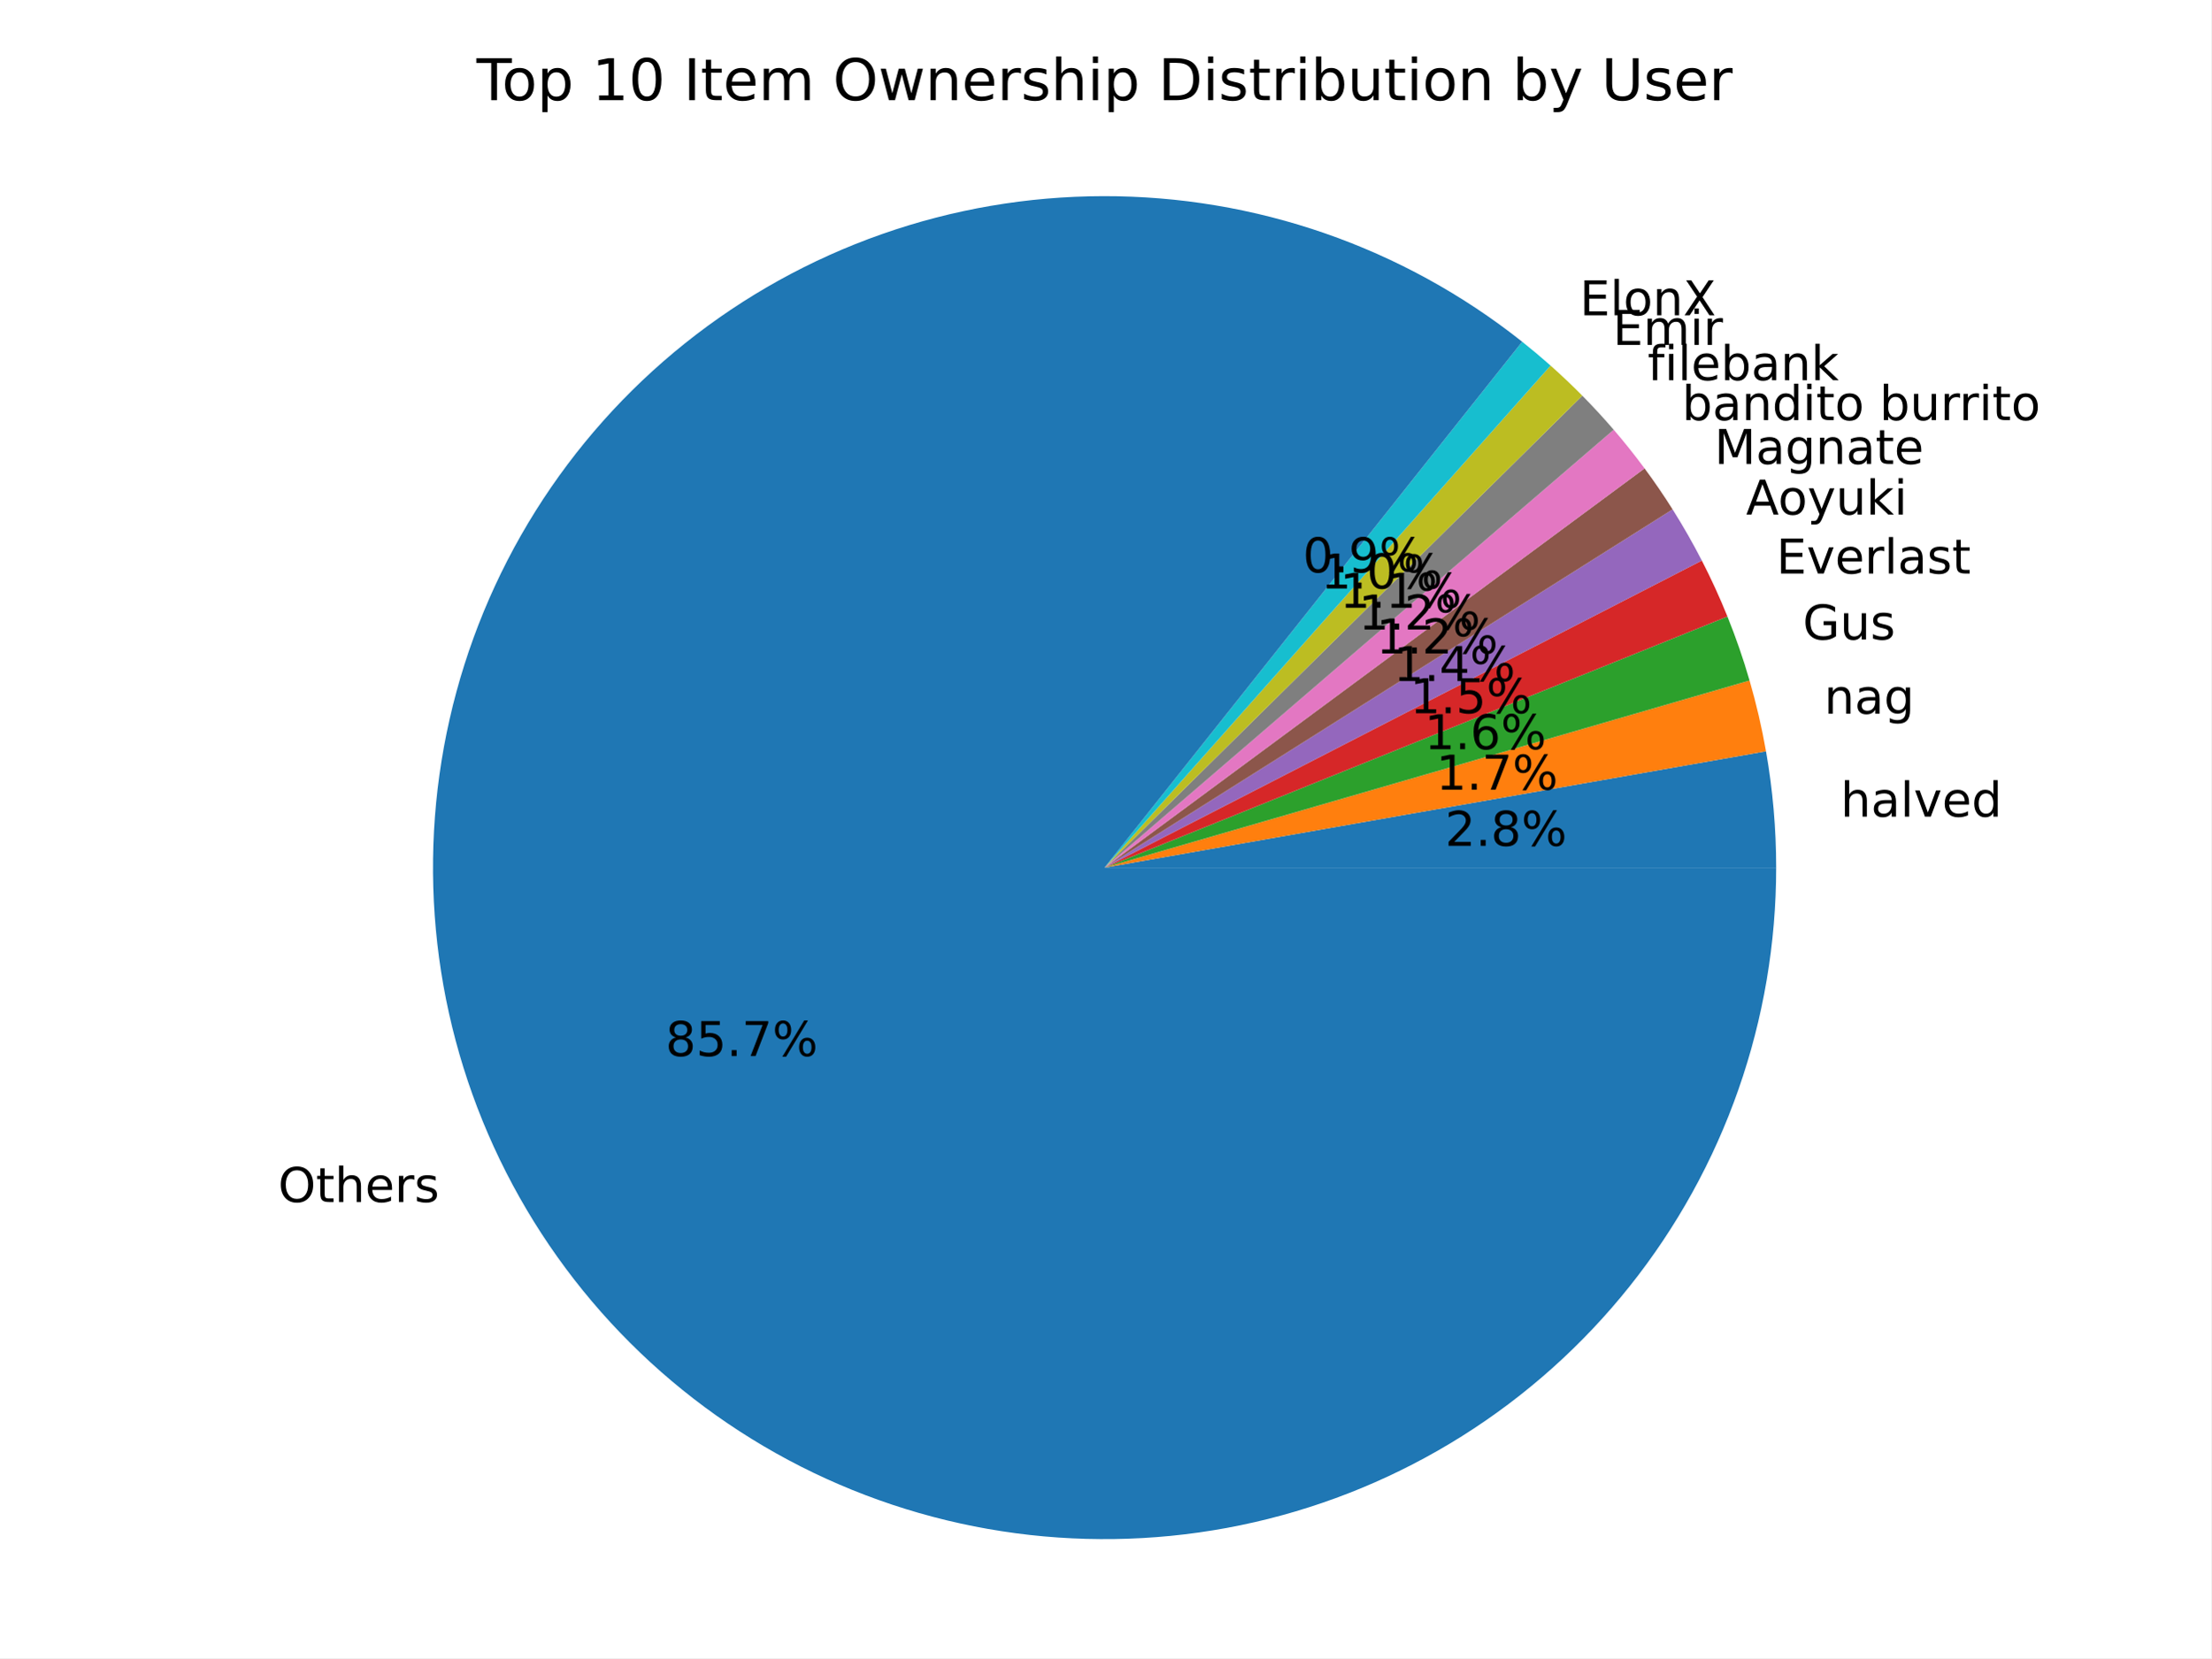
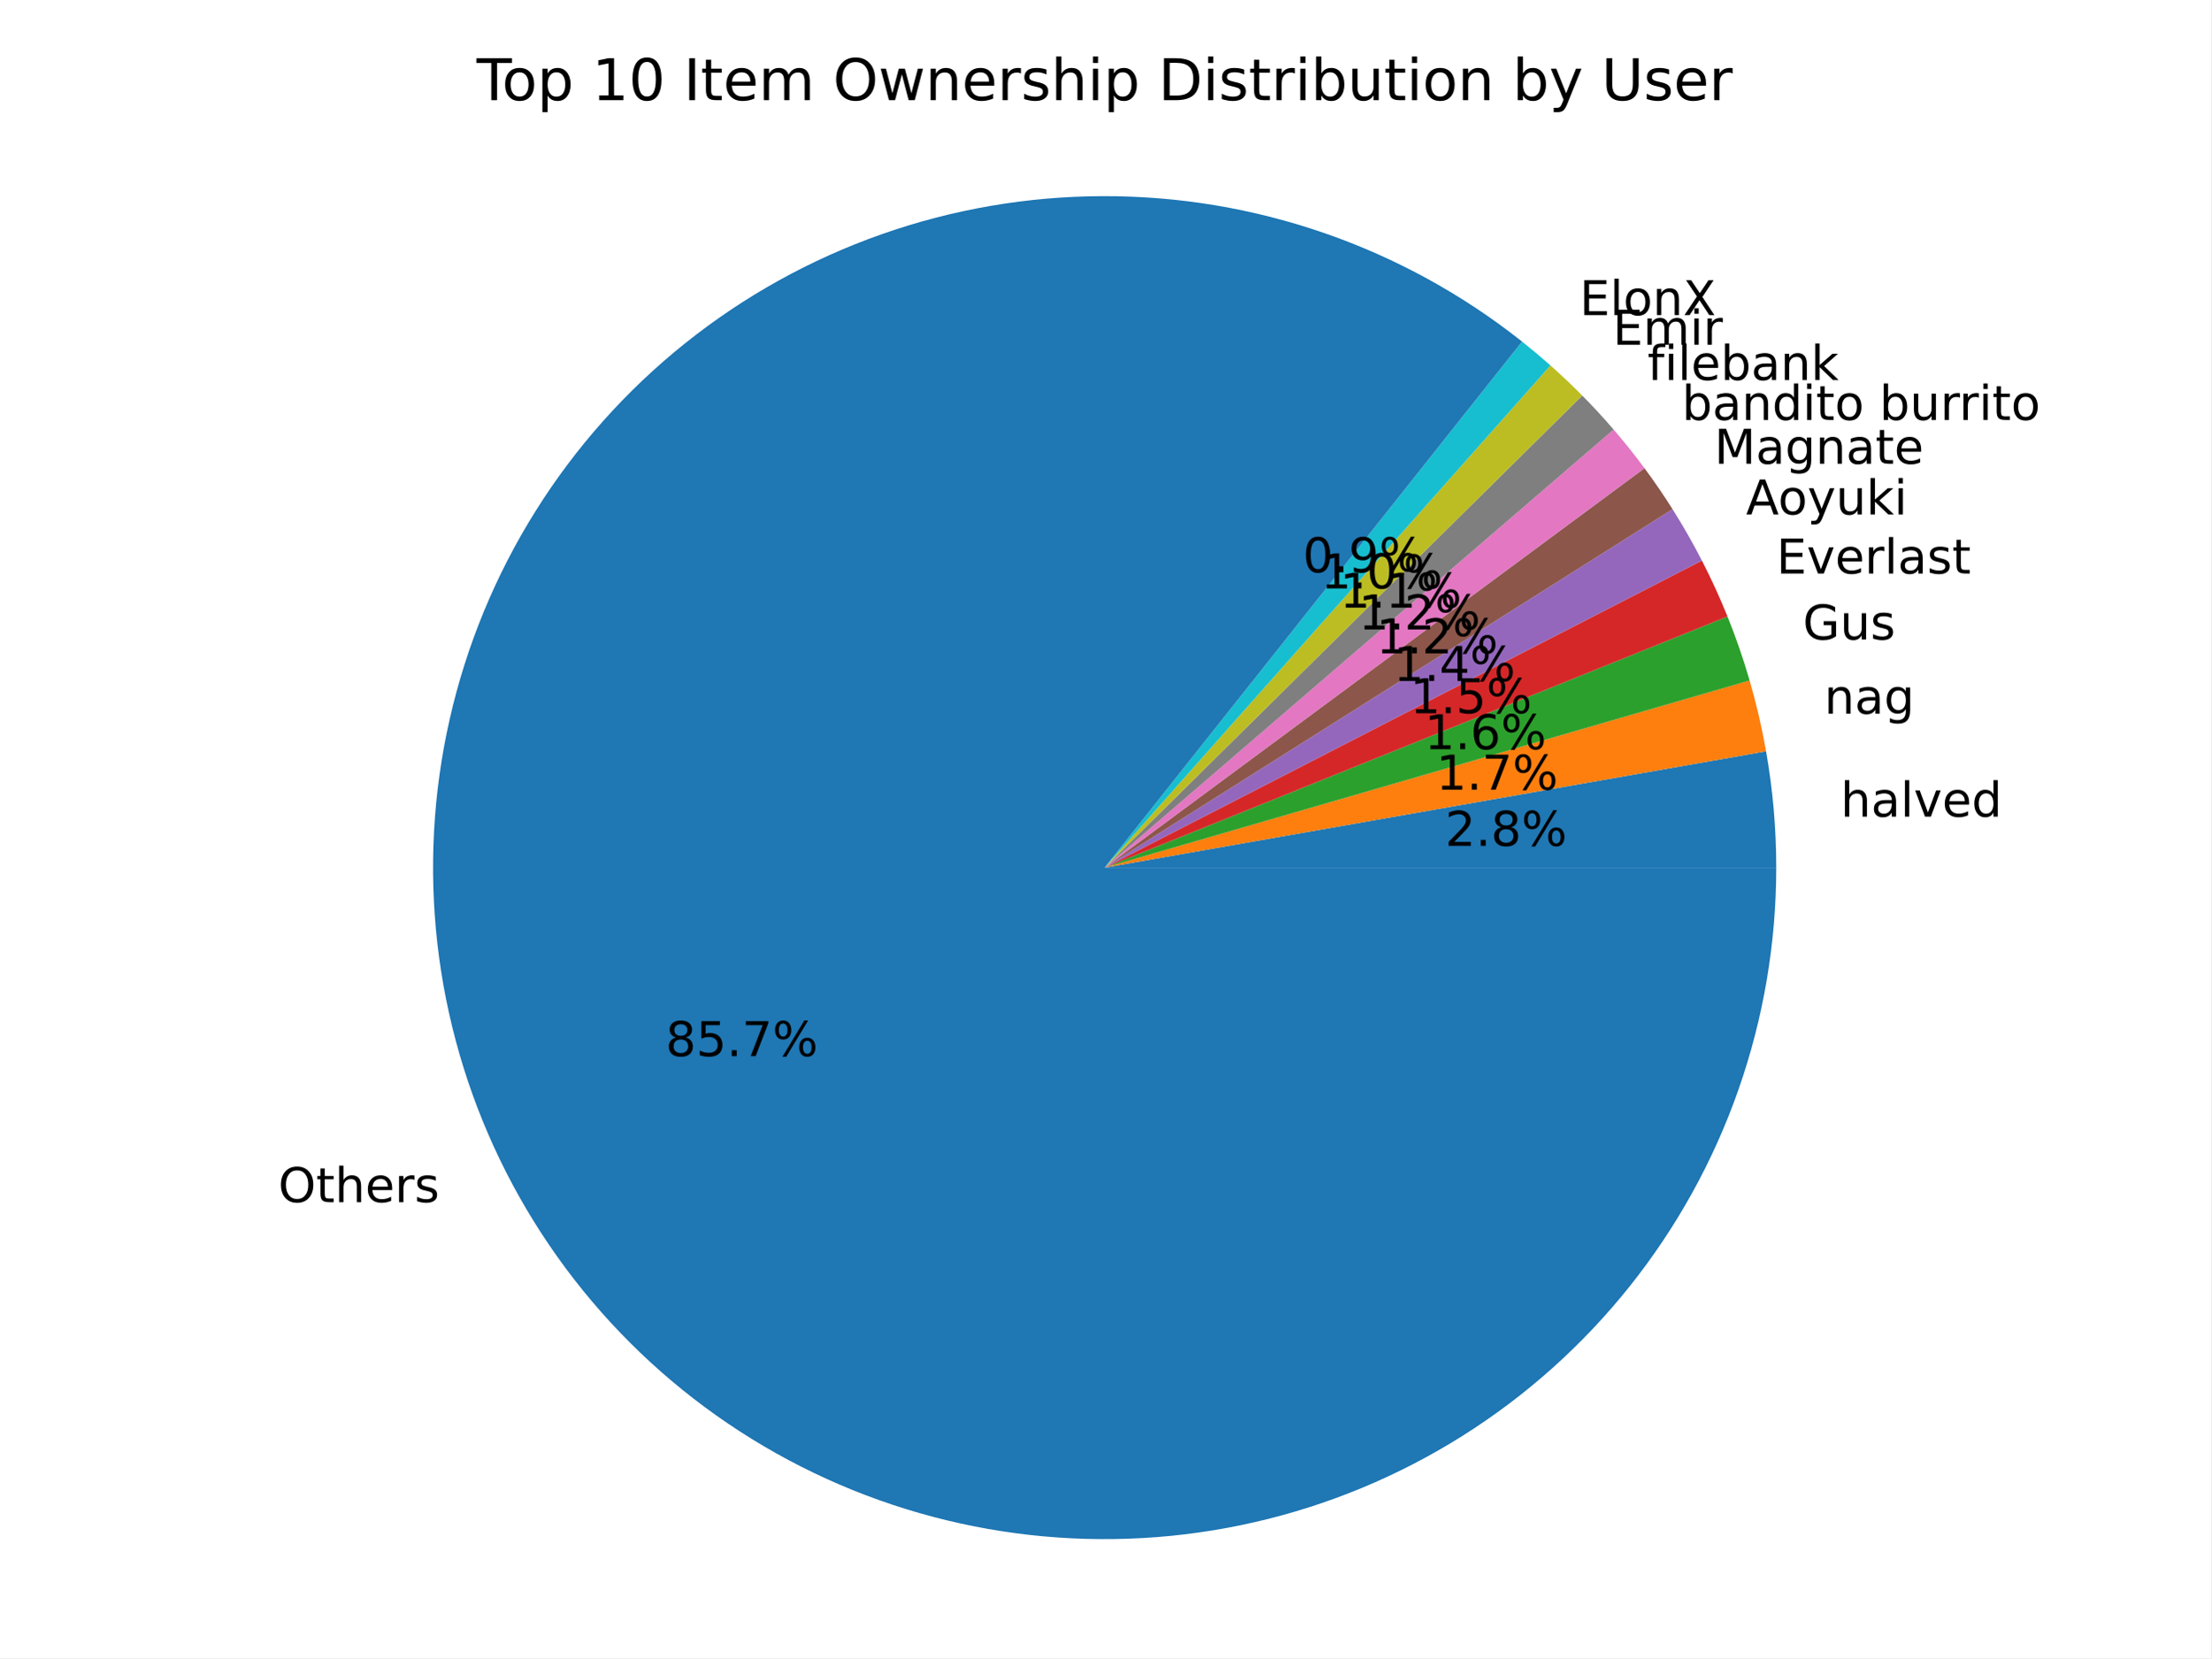
<svg xmlns="http://www.w3.org/2000/svg" xmlns:xlink="http://www.w3.org/1999/xlink" width="460.8pt" height="345.6pt" viewBox="0 0 460.8 345.6" version="1.1">
  <defs>
    <style type="text/css">*{stroke-linejoin: round; stroke-linecap: butt}</style>
  </defs>
  <g id="figure_1">
    <g id="patch_1">
      <path d="M 0 345.6  L 460.8 345.6  L 460.8 0  L 0 0  z " style="fill: #ffffff" />
    </g>
    <g id="axes_1">
      <g id="patch_2">
-         <path d="M 370.16 180.84  C 370.16 176.777 369.983 172.716 369.629 168.669  C 369.276 164.621 368.747 160.591 368.043 156.59  L 230.196 180.84  z " style="fill: #1f77b4" />
+         <path d="M 370.174 180.84  C 370.174 176.777 369.997 172.716 369.644 168.669  C 369.291 164.621 368.761 160.591 368.058 156.59  L 230.211 180.84  z " style="fill: #1f77b4" />
      </g>
      <g id="patch_3">
-         <path d="M 368.043 156.59  C 367.605 154.101 367.1 151.625 366.528 149.164  C 365.956 146.703 365.318 144.258 364.614 141.831  L 230.196 180.84  z " style="fill: #ff7f0e" />
+         <path d="M 368.058 156.59  C 367.62 154.101 367.115 151.625 366.543 149.164  C 365.971 146.703 365.333 144.258 364.628 141.831  L 230.211 180.84  z " style="fill: #ff7f0e" />
      </g>
      <g id="patch_4">
-         <path d="M 364.614 141.831  C 363.958 139.571 363.245 137.328 362.476 135.104  C 361.707 132.88 360.882 130.676 360.002 128.493  L 230.196 180.84  z " style="fill: #2ca02c" />
+         <path d="M 364.628 141.831  C 363.973 139.571 363.26 137.328 362.491 135.104  C 361.722 132.88 360.897 130.676 360.017 128.493  L 230.211 180.84  z " style="fill: #2ca02c" />
      </g>
      <g id="patch_5">
-         <path d="M 360.002 128.493  C 359.202 126.51 358.357 124.545 357.467 122.601  C 356.578 120.656 355.643 118.732 354.665 116.83  L 230.196 180.84  z " style="fill: #d62728" />
+         <path d="M 360.017 128.493  C 359.217 126.51 358.372 124.545 357.482 122.601  C 356.592 120.656 355.658 118.732 354.68 116.83  L 230.211 180.84  z " style="fill: #d62728" />
      </g>
      <g id="patch_6">
-         <path d="M 354.665 116.83  C 353.729 115.009 352.752 113.209 351.737 111.431  C 350.722 109.653 349.667 107.897 348.575 106.165  L 230.196 180.84  z " style="fill: #9467bd" />
+         <path d="M 354.68 116.83  C 353.74 115.002 352.759 113.195 351.739 111.409  C 350.719 109.624 349.66 107.862 348.563 106.123  L 230.211 180.84  z " style="fill: #9467bd" />
      </g>
      <g id="patch_7">
-         <path d="M 348.575 106.165  C 347.654 104.706 346.706 103.263 345.732 101.839  C 344.758 100.414 343.758 99.008 342.732 97.621  L 230.196 180.84  z " style="fill: #8c564b" />
+         <path d="M 348.563 106.123  C 347.642 104.664 346.694 103.222 345.719 101.798  C 344.744 100.374 343.744 98.968 342.717 97.581  L 230.211 180.84  z " style="fill: #8c564b" />
      </g>
      <g id="patch_8">
-         <path d="M 342.732 97.621  C 341.711 96.24 340.664 94.878 339.593 93.535  C 338.522 92.193 337.426 90.871 336.306 89.569  L 230.196 180.84  z " style="fill: #e377c2" />
+         <path d="M 342.717 97.581  C 341.696 96.2 340.649 94.839 339.577 93.497  C 338.505 92.155 337.409 90.833 336.288 89.531  L 230.211 180.84  z " style="fill: #e377c2" />
      </g>
      <g id="patch_9">
-         <path d="M 336.306 89.569  C 335.256 88.348 334.185 87.145 333.094 85.962  C 332.002 84.778 330.891 83.613 329.759 82.468  L 230.196 180.84  z " style="fill: #7f7f7f" />
+         <path d="M 336.288 89.531  C 335.238 88.311 334.167 87.109 333.075 85.925  C 331.983 84.742 330.871 83.578 329.739 82.433  L 230.211 180.84  z " style="fill: #7f7f7f" />
      </g>
      <g id="patch_10">
-         <path d="M 329.759 82.468  C 328.691 81.387 327.606 80.324 326.503 79.279  C 325.401 78.233 324.282 77.206 323.146 76.197  L 230.196 180.84  z " style="fill: #bcbd22" />
+         <path d="M 329.739 82.433  C 328.671 81.352 327.585 80.29 326.482 79.245  C 325.379 78.2 324.26 77.173 323.124 76.164  L 230.211 180.84  z " style="fill: #bcbd22" />
      </g>
      <g id="patch_11">
-         <path d="M 323.146 76.197  C 322.183 75.342 321.208 74.5 320.222 73.671  C 319.236 72.843 318.238 72.028 317.229 71.227  L 230.196 180.84  z " style="fill: #17becf" />
+         <path d="M 323.124 76.164  C 322.16 75.309 321.185 74.467 320.199 73.639  C 319.212 72.811 318.214 71.997 317.205 71.196  L 230.211 180.84  z " style="fill: #17becf" />
      </g>
      <g id="patch_12">
-         <path d="M 317.229 71.227  C 304.907 61.443 291.022 53.806 276.16 48.639  C 261.298 43.472 245.671 40.847 229.936 40.877  C 214.201 40.906 198.584 43.588 183.741 48.811  C 168.898 54.033 155.042 61.721 142.756 71.551  C 130.47 81.381 119.929 93.213 111.577 106.548  C 103.225 119.883 97.181 134.532 93.7 149.876  C 90.219 165.221 89.351 181.044 91.131 196.677  C 92.912 212.311 97.316 227.533 104.158 241.702  C 111 255.871 120.182 268.785 131.319 279.901  C 142.455 291.017 155.387 300.176 169.569 306.991  C 183.75 313.807 198.981 318.183 214.617 319.934  C 230.254 321.685 246.075 320.787 261.413 317.278  C 276.752 313.768 291.389 307.698 304.708 299.321  C 318.028 290.944 329.84 280.381 339.647 268.077  C 349.454 255.772 357.117 241.902 362.311 227.049  C 367.506 212.197 370.16 196.575 370.16 180.84  L 230.196 180.84  z " style="fill: #1f77b4" />
+         <path d="M 317.205 71.196  C 304.88 61.417 290.993 53.786 276.131 48.624  C 261.268 43.462 245.641 40.843 229.907 40.877  C 214.174 40.911 198.558 43.598 183.718 48.824  C 168.878 54.05 155.024 61.742 142.742 71.574  C 130.459 81.407 119.921 93.241 111.573 106.577  C 103.225 119.913 97.185 134.562 93.708 149.907  C 90.231 165.251 89.366 181.073 91.149 196.705  C 92.932 212.337 97.339 227.557 104.183 241.724  C 111.027 255.891 120.211 268.803 131.349 279.916  C 142.486 291.03 155.418 300.186 169.6 306.999  C 183.782 313.813 199.011 318.186 214.647 319.936  C 230.283 321.685 246.103 320.786 261.44 317.275  C 276.777 313.765 291.413 307.693 304.731 299.316  C 318.049 290.939 329.86 280.376 339.666 268.072  C 349.472 255.768 357.133 241.898 362.327 227.047  C 367.521 212.195 370.174 196.574 370.174 180.84  L 230.211 180.84  z " style="fill: #1f77b4" />
      </g>
      <g id="matplotlib.axis_1" />
      <g id="matplotlib.axis_2" />
      <g id="text_1">
-         <g transform="translate(383.5728 170.211) scale(0.1 -0.1)">
+         <g transform="translate(383.5875 170.211) scale(0.1 -0.1)">
          <defs>
            <path id="DejaVuSans-68" d="M 3513 2113  L 3513 0  L 2938 0  L 2938 2094  Q 2938 2591 2744 2837  Q 2550 3084 2163 3084  Q 1697 3084 1428 2787  Q 1159 2491 1159 1978  L 1159 0  L 581 0  L 581 4863  L 1159 4863  L 1159 2956  Q 1366 3272 1645 3428  Q 1925 3584 2291 3584  Q 2894 3584 3203 3211  Q 3513 2838 3513 2113  z " transform="scale(0.015625)" />
            <path id="DejaVuSans-61" d="M 2194 1759  Q 1497 1759 1228 1600  Q 959 1441 959 1056  Q 959 750 1161 570  Q 1363 391 1709 391  Q 2188 391 2477 730  Q 2766 1069 2766 1631  L 2766 1759  L 2194 1759  z M 3341 1997  L 3341 0  L 2766 0  L 2766 531  Q 2569 213 2275 61  Q 1981 -91 1556 -91  Q 1019 -91 701 211  Q 384 513 384 1019  Q 384 1609 779 1909  Q 1175 2209 1959 2209  L 2766 2209  L 2766 2266  Q 2766 2663 2505 2880  Q 2244 3097 1772 3097  Q 1472 3097 1187 3025  Q 903 2953 641 2809  L 641 3341  Q 956 3463 1253 3523  Q 1550 3584 1831 3584  Q 2591 3584 2966 3190  Q 3341 2797 3341 1997  z " transform="scale(0.015625)" />
            <path id="DejaVuSans-6c" d="M 603 4863  L 1178 4863  L 1178 0  L 603 0  L 603 4863  z " transform="scale(0.015625)" />
            <path id="DejaVuSans-76" d="M 191 3500  L 800 3500  L 1894 563  L 2988 3500  L 3597 3500  L 2284 0  L 1503 0  L 191 3500  z " transform="scale(0.015625)" />
            <path id="DejaVuSans-65" d="M 3597 1894  L 3597 1613  L 953 1613  Q 991 1019 1311 708  Q 1631 397 2203 397  Q 2534 397 2845 478  Q 3156 559 3463 722  L 3463 178  Q 3153 47 2828 -22  Q 2503 -91 2169 -91  Q 1331 -91 842 396  Q 353 884 353 1716  Q 353 2575 817 3079  Q 1281 3584 2069 3584  Q 2775 3584 3186 3129  Q 3597 2675 3597 1894  z M 3022 2063  Q 3016 2534 2758 2815  Q 2500 3097 2075 3097  Q 1594 3097 1305 2825  Q 1016 2553 972 2059  L 3022 2063  z " transform="scale(0.015625)" />
            <path id="DejaVuSans-64" d="M 2906 2969  L 2906 4863  L 3481 4863  L 3481 0  L 2906 0  L 2906 525  Q 2725 213 2448 61  Q 2172 -91 1784 -91  Q 1150 -91 751 415  Q 353 922 353 1747  Q 353 2572 751 3078  Q 1150 3584 1784 3584  Q 2172 3584 2448 3432  Q 2725 3281 2906 2969  z M 947 1747  Q 947 1113 1208 752  Q 1469 391 1925 391  Q 2381 391 2643 752  Q 2906 1113 2906 1747  Q 2906 2381 2643 2742  Q 2381 3103 1925 3103  Q 1469 3103 1208 2742  Q 947 2381 947 1747  z " transform="scale(0.015625)" />
          </defs>
          <use xlink:href="#DejaVuSans-68" />
          <use xlink:href="#DejaVuSans-61" transform="translate(63.37891 0)" />
          <use xlink:href="#DejaVuSans-6c" transform="translate(124.6582 0)" />
          <use xlink:href="#DejaVuSans-76" transform="translate(152.4414 0)" />
          <use xlink:href="#DejaVuSans-65" transform="translate(211.6211 0)" />
          <use xlink:href="#DejaVuSans-64" transform="translate(273.1445 0)" />
        </g>
      </g>
      <g id="text_2">
-         <g transform="translate(301.1537 176.2967) scale(0.1 -0.1)">
+         <g transform="translate(301.1684 176.2967) scale(0.1 -0.1)">
          <defs>
            <path id="DejaVuSans-32" d="M 1228 531  L 3431 531  L 3431 0  L 469 0  L 469 531  Q 828 903 1448 1529  Q 2069 2156 2228 2338  Q 2531 2678 2651 2914  Q 2772 3150 2772 3378  Q 2772 3750 2511 3984  Q 2250 4219 1831 4219  Q 1534 4219 1204 4116  Q 875 4013 500 3803  L 500 4441  Q 881 4594 1212 4672  Q 1544 4750 1819 4750  Q 2544 4750 2975 4387  Q 3406 4025 3406 3419  Q 3406 3131 3298 2873  Q 3191 2616 2906 2266  Q 2828 2175 2409 1742  Q 1991 1309 1228 531  z " transform="scale(0.015625)" />
            <path id="DejaVuSans-2e" d="M 684 794  L 1344 794  L 1344 0  L 684 0  L 684 794  z " transform="scale(0.015625)" />
            <path id="DejaVuSans-38" d="M 2034 2216  Q 1584 2216 1326 1975  Q 1069 1734 1069 1313  Q 1069 891 1326 650  Q 1584 409 2034 409  Q 2484 409 2743 651  Q 3003 894 3003 1313  Q 3003 1734 2745 1975  Q 2488 2216 2034 2216  z M 1403 2484  Q 997 2584 770 2862  Q 544 3141 544 3541  Q 544 4100 942 4425  Q 1341 4750 2034 4750  Q 2731 4750 3128 4425  Q 3525 4100 3525 3541  Q 3525 3141 3298 2862  Q 3072 2584 2669 2484  Q 3125 2378 3379 2068  Q 3634 1759 3634 1313  Q 3634 634 3220 271  Q 2806 -91 2034 -91  Q 1263 -91 848 271  Q 434 634 434 1313  Q 434 1759 690 2068  Q 947 2378 1403 2484  z M 1172 3481  Q 1172 3119 1398 2916  Q 1625 2713 2034 2713  Q 2441 2713 2670 2916  Q 2900 3119 2900 3481  Q 2900 3844 2670 4047  Q 2441 4250 2034 4250  Q 1625 4250 1398 4047  Q 1172 3844 1172 3481  z " transform="scale(0.015625)" />
            <path id="DejaVuSans-25" d="M 4653 2053  Q 4381 2053 4226 1822  Q 4072 1591 4072 1178  Q 4072 772 4226 539  Q 4381 306 4653 306  Q 4919 306 5073 539  Q 5228 772 5228 1178  Q 5228 1588 5073 1820  Q 4919 2053 4653 2053  z M 4653 2450  Q 5147 2450 5437 2106  Q 5728 1763 5728 1178  Q 5728 594 5436 251  Q 5144 -91 4653 -91  Q 4153 -91 3862 251  Q 3572 594 3572 1178  Q 3572 1766 3864 2108  Q 4156 2450 4653 2450  z M 1428 4353  Q 1159 4353 1004 4120  Q 850 3888 850 3481  Q 850 3069 1003 2837  Q 1156 2606 1428 2606  Q 1700 2606 1854 2837  Q 2009 3069 2009 3481  Q 2009 3884 1853 4118  Q 1697 4353 1428 4353  z M 4250 4750  L 4750 4750  L 1831 -91  L 1331 -91  L 4250 4750  z M 1428 4750  Q 1922 4750 2215 4408  Q 2509 4066 2509 3481  Q 2509 2891 2217 2550  Q 1925 2209 1428 2209  Q 931 2209 642 2551  Q 353 2894 353 3481  Q 353 4063 643 4406  Q 934 4750 1428 4750  z " transform="scale(0.015625)" />
          </defs>
          <use xlink:href="#DejaVuSans-32" />
          <use xlink:href="#DejaVuSans-2e" transform="translate(63.62305 0)" />
          <use xlink:href="#DejaVuSans-38" transform="translate(95.41016 0)" />
          <use xlink:href="#DejaVuSans-25" transform="translate(159.0332 0)" />
        </g>
      </g>
      <g id="text_3">
-         <g transform="translate(380.1614 148.7559) scale(0.1 -0.1)">
+         <g transform="translate(380.1761 148.7559) scale(0.1 -0.1)">
          <defs>
            <path id="DejaVuSans-6e" d="M 3513 2113  L 3513 0  L 2938 0  L 2938 2094  Q 2938 2591 2744 2837  Q 2550 3084 2163 3084  Q 1697 3084 1428 2787  Q 1159 2491 1159 1978  L 1159 0  L 581 0  L 581 3500  L 1159 3500  L 1159 2956  Q 1366 3272 1645 3428  Q 1925 3584 2291 3584  Q 2894 3584 3203 3211  Q 3513 2838 3513 2113  z " transform="scale(0.015625)" />
            <path id="DejaVuSans-67" d="M 2906 1791  Q 2906 2416 2648 2759  Q 2391 3103 1925 3103  Q 1463 3103 1205 2759  Q 947 2416 947 1791  Q 947 1169 1205 825  Q 1463 481 1925 481  Q 2391 481 2648 825  Q 2906 1169 2906 1791  z M 3481 434  Q 3481 -459 3084 -895  Q 2688 -1331 1869 -1331  Q 1566 -1331 1297 -1286  Q 1028 -1241 775 -1147  L 775 -588  Q 1028 -725 1275 -790  Q 1522 -856 1778 -856  Q 2344 -856 2625 -561  Q 2906 -266 2906 331  L 2906 616  Q 2728 306 2450 153  Q 2172 0 1784 0  Q 1141 0 747 490  Q 353 981 353 1791  Q 353 2603 747 3093  Q 1141 3584 1784 3584  Q 2172 3584 2450 3431  Q 2728 3278 2906 2969  L 2906 3500  L 3481 3500  L 3481 434  z " transform="scale(0.015625)" />
          </defs>
          <use xlink:href="#DejaVuSans-6e" />
          <use xlink:href="#DejaVuSans-61" transform="translate(63.37891 0)" />
          <use xlink:href="#DejaVuSans-67" transform="translate(124.6582 0)" />
        </g>
      </g>
      <g id="text_4">
-         <g transform="translate(299.293 164.5939) scale(0.1 -0.1)">
+         <g transform="translate(299.3076 164.5939) scale(0.1 -0.1)">
          <defs>
            <path id="DejaVuSans-31" d="M 794 531  L 1825 531  L 1825 4091  L 703 3866  L 703 4441  L 1819 4666  L 2450 4666  L 2450 531  L 3481 531  L 3481 0  L 794 0  L 794 531  z " transform="scale(0.015625)" />
            <path id="DejaVuSans-37" d="M 525 4666  L 3525 4666  L 3525 4397  L 1831 0  L 1172 0  L 2766 4134  L 525 4134  L 525 4666  z " transform="scale(0.015625)" />
          </defs>
          <use xlink:href="#DejaVuSans-31" />
          <use xlink:href="#DejaVuSans-2e" transform="translate(63.62305 0)" />
          <use xlink:href="#DejaVuSans-37" transform="translate(95.41016 0)" />
          <use xlink:href="#DejaVuSans-25" transform="translate(159.0332 0)" />
        </g>
      </g>
      <g id="text_5">
-         <g transform="translate(375.7043 133.29) scale(0.1 -0.1)">
+         <g transform="translate(375.7189 133.29) scale(0.1 -0.1)">
          <defs>
            <path id="DejaVuSans-47" d="M 3809 666  L 3809 1919  L 2778 1919  L 2778 2438  L 4434 2438  L 4434 434  Q 4069 175 3628 42  Q 3188 -91 2688 -91  Q 1594 -91 976 548  Q 359 1188 359 2328  Q 359 3472 976 4111  Q 1594 4750 2688 4750  Q 3144 4750 3555 4637  Q 3966 4525 4313 4306  L 4313 3634  Q 3963 3931 3569 4081  Q 3175 4231 2741 4231  Q 1884 4231 1454 3753  Q 1025 3275 1025 2328  Q 1025 1384 1454 906  Q 1884 428 2741 428  Q 3075 428 3337 486  Q 3600 544 3809 666  z " transform="scale(0.015625)" />
            <path id="DejaVuSans-75" d="M 544 1381  L 544 3500  L 1119 3500  L 1119 1403  Q 1119 906 1312 657  Q 1506 409 1894 409  Q 2359 409 2629 706  Q 2900 1003 2900 1516  L 2900 3500  L 3475 3500  L 3475 0  L 2900 0  L 2900 538  Q 2691 219 2414 64  Q 2138 -91 1772 -91  Q 1169 -91 856 284  Q 544 659 544 1381  z M 1991 3584  L 1991 3584  z " transform="scale(0.015625)" />
            <path id="DejaVuSans-73" d="M 2834 3397  L 2834 2853  Q 2591 2978 2328 3040  Q 2066 3103 1784 3103  Q 1356 3103 1142 2972  Q 928 2841 928 2578  Q 928 2378 1081 2264  Q 1234 2150 1697 2047  L 1894 2003  Q 2506 1872 2764 1633  Q 3022 1394 3022 966  Q 3022 478 2636 193  Q 2250 -91 1575 -91  Q 1294 -91 989 -36  Q 684 19 347 128  L 347 722  Q 666 556 975 473  Q 1284 391 1588 391  Q 1994 391 2212 530  Q 2431 669 2431 922  Q 2431 1156 2273 1281  Q 2116 1406 1581 1522  L 1381 1569  Q 847 1681 609 1914  Q 372 2147 372 2553  Q 372 3047 722 3315  Q 1072 3584 1716 3584  Q 2034 3584 2315 3537  Q 2597 3491 2834 3397  z " transform="scale(0.015625)" />
          </defs>
          <use xlink:href="#DejaVuSans-47" />
          <use xlink:href="#DejaVuSans-75" transform="translate(77.49023 0)" />
          <use xlink:href="#DejaVuSans-73" transform="translate(140.8691 0)" />
        </g>
      </g>
      <g id="text_6">
-         <g transform="translate(296.8618 156.1579) scale(0.1 -0.1)">
+         <g transform="translate(296.8765 156.1579) scale(0.1 -0.1)">
          <defs>
            <path id="DejaVuSans-36" d="M 2113 2584  Q 1688 2584 1439 2293  Q 1191 2003 1191 1497  Q 1191 994 1439 701  Q 1688 409 2113 409  Q 2538 409 2786 701  Q 3034 994 3034 1497  Q 3034 2003 2786 2293  Q 2538 2584 2113 2584  z M 3366 4563  L 3366 3988  Q 3128 4100 2886 4159  Q 2644 4219 2406 4219  Q 1781 4219 1451 3797  Q 1122 3375 1075 2522  Q 1259 2794 1537 2939  Q 1816 3084 2150 3084  Q 2853 3084 3261 2657  Q 3669 2231 3669 1497  Q 3669 778 3244 343  Q 2819 -91 2113 -91  Q 1303 -91 875 529  Q 447 1150 447 2328  Q 447 3434 972 4092  Q 1497 4750 2381 4750  Q 2619 4750 2861 4703  Q 3103 4656 3366 4563  z " transform="scale(0.015625)" />
          </defs>
          <use xlink:href="#DejaVuSans-31" />
          <use xlink:href="#DejaVuSans-2e" transform="translate(63.62305 0)" />
          <use xlink:href="#DejaVuSans-36" transform="translate(95.41016 0)" />
          <use xlink:href="#DejaVuSans-25" transform="translate(159.0332 0)" />
        </g>
      </g>
      <g id="text_7">
-         <g transform="translate(370.1945 119.5362) scale(0.1 -0.1)">
+         <g transform="translate(370.2092 119.5362) scale(0.1 -0.1)">
          <defs>
            <path id="DejaVuSans-45" d="M 628 4666  L 3578 4666  L 3578 4134  L 1259 4134  L 1259 2753  L 3481 2753  L 3481 2222  L 1259 2222  L 1259 531  L 3634 531  L 3634 0  L 628 0  L 628 4666  z " transform="scale(0.015625)" />
            <path id="DejaVuSans-72" d="M 2631 2963  Q 2534 3019 2420 3045  Q 2306 3072 2169 3072  Q 1681 3072 1420 2755  Q 1159 2438 1159 1844  L 1159 0  L 581 0  L 581 3500  L 1159 3500  L 1159 2956  Q 1341 3275 1631 3429  Q 1922 3584 2338 3584  Q 2397 3584 2469 3576  Q 2541 3569 2628 3553  L 2631 2963  z " transform="scale(0.015625)" />
            <path id="DejaVuSans-74" d="M 1172 4494  L 1172 3500  L 2356 3500  L 2356 3053  L 1172 3053  L 1172 1153  Q 1172 725 1289 603  Q 1406 481 1766 481  L 2356 481  L 2356 0  L 1766 0  Q 1100 0 847 248  Q 594 497 594 1153  L 594 3053  L 172 3053  L 172 3500  L 594 3500  L 594 4494  L 1172 4494  z " transform="scale(0.015625)" />
          </defs>
          <use xlink:href="#DejaVuSans-45" />
          <use xlink:href="#DejaVuSans-76" transform="translate(63.18359 0)" />
          <use xlink:href="#DejaVuSans-65" transform="translate(122.3633 0)" />
          <use xlink:href="#DejaVuSans-72" transform="translate(183.8867 0)" />
          <use xlink:href="#DejaVuSans-6c" transform="translate(225 0)" />
          <use xlink:href="#DejaVuSans-61" transform="translate(252.7832 0)" />
          <use xlink:href="#DejaVuSans-73" transform="translate(314.0625 0)" />
          <use xlink:href="#DejaVuSans-74" transform="translate(366.1621 0)" />
        </g>
      </g>
      <g id="text_8">
-         <g transform="translate(293.8565 148.6558) scale(0.1 -0.1)">
+         <g transform="translate(293.8712 148.6558) scale(0.1 -0.1)">
          <defs>
            <path id="DejaVuSans-35" d="M 691 4666  L 3169 4666  L 3169 4134  L 1269 4134  L 1269 2991  Q 1406 3038 1543 3061  Q 1681 3084 1819 3084  Q 2600 3084 3056 2656  Q 3513 2228 3513 1497  Q 3513 744 3044 326  Q 2575 -91 1722 -91  Q 1428 -91 1123 -41  Q 819 9 494 109  L 494 744  Q 775 591 1075 516  Q 1375 441 1709 441  Q 2250 441 2565 725  Q 2881 1009 2881 1497  Q 2881 1984 2565 2268  Q 2250 2553 1709 2553  Q 1456 2553 1204 2497  Q 953 2441 691 2322  L 691 4666  z " transform="scale(0.015625)" />
          </defs>
          <use xlink:href="#DejaVuSans-31" />
          <use xlink:href="#DejaVuSans-2e" transform="translate(63.62305 0)" />
          <use xlink:href="#DejaVuSans-35" transform="translate(95.41016 0)" />
          <use xlink:href="#DejaVuSans-25" transform="translate(159.0332 0)" />
        </g>
      </g>
      <g id="text_9">
-         <g transform="translate(363.8911 107.2495) scale(0.1 -0.1)">
+         <g transform="translate(363.8922 107.2258) scale(0.1 -0.1)">
          <defs>
            <path id="DejaVuSans-41" d="M 2188 4044  L 1331 1722  L 3047 1722  L 2188 4044  z M 1831 4666  L 2547 4666  L 4325 0  L 3669 0  L 3244 1197  L 1141 1197  L 716 0  L 50 0  L 1831 4666  z " transform="scale(0.015625)" />
            <path id="DejaVuSans-6f" d="M 1959 3097  Q 1497 3097 1228 2736  Q 959 2375 959 1747  Q 959 1119 1226 758  Q 1494 397 1959 397  Q 2419 397 2687 759  Q 2956 1122 2956 1747  Q 2956 2369 2687 2733  Q 2419 3097 1959 3097  z M 1959 3584  Q 2709 3584 3137 3096  Q 3566 2609 3566 1747  Q 3566 888 3137 398  Q 2709 -91 1959 -91  Q 1206 -91 779 398  Q 353 888 353 1747  Q 353 2609 779 3096  Q 1206 3584 1959 3584  z " transform="scale(0.015625)" />
            <path id="DejaVuSans-79" d="M 2059 -325  Q 1816 -950 1584 -1140  Q 1353 -1331 966 -1331  L 506 -1331  L 506 -850  L 844 -850  Q 1081 -850 1212 -737  Q 1344 -625 1503 -206  L 1606 56  L 191 3500  L 800 3500  L 1894 763  L 2988 3500  L 3597 3500  L 2059 -325  z " transform="scale(0.015625)" />
            <path id="DejaVuSans-6b" d="M 581 4863  L 1159 4863  L 1159 1991  L 2875 3500  L 3609 3500  L 1753 1863  L 3688 0  L 2938 0  L 1159 1709  L 1159 0  L 581 0  L 581 4863  z " transform="scale(0.015625)" />
            <path id="DejaVuSans-69" d="M 603 3500  L 1178 3500  L 1178 0  L 603 0  L 603 3500  z M 603 4863  L 1178 4863  L 1178 4134  L 603 4134  L 603 4863  z " transform="scale(0.015625)" />
          </defs>
          <use xlink:href="#DejaVuSans-41" />
          <use xlink:href="#DejaVuSans-6f" transform="translate(66.6582 0)" />
          <use xlink:href="#DejaVuSans-79" transform="translate(127.8398 0)" />
          <use xlink:href="#DejaVuSans-75" transform="translate(187.0195 0)" />
          <use xlink:href="#DejaVuSans-6b" transform="translate(250.3984 0)" />
          <use xlink:href="#DejaVuSans-69" transform="translate(308.3086 0)" />
        </g>
      </g>
      <g id="text_10">
-         <g transform="translate(290.4182 141.954) scale(0.1 -0.1)">
+         <g transform="translate(290.4256 141.9411) scale(0.1 -0.1)">
          <defs>
            <path id="DejaVuSans-34" d="M 2419 4116  L 825 1625  L 2419 1625  L 2419 4116  z M 2253 4666  L 3047 4666  L 3047 1625  L 3713 1625  L 3713 1100  L 3047 1100  L 3047 0  L 2419 0  L 2419 1100  L 313 1100  L 313 1709  L 2253 4666  z " transform="scale(0.015625)" />
          </defs>
          <use xlink:href="#DejaVuSans-31" />
          <use xlink:href="#DejaVuSans-2e" transform="translate(63.62305 0)" />
          <use xlink:href="#DejaVuSans-34" transform="translate(95.41016 0)" />
          <use xlink:href="#DejaVuSans-25" transform="translate(159.0332 0)" />
        </g>
      </g>
      <g id="text_11">
-         <g transform="translate(357.2859 96.69811) scale(0.1 -0.1)">
+         <g transform="translate(357.2699 96.65313) scale(0.1 -0.1)">
          <defs>
            <path id="DejaVuSans-4d" d="M 628 4666  L 1569 4666  L 2759 1491  L 3956 4666  L 4897 4666  L 4897 0  L 4281 0  L 4281 4097  L 3078 897  L 2444 897  L 1241 4097  L 1241 0  L 628 0  L 628 4666  z " transform="scale(0.015625)" />
          </defs>
          <use xlink:href="#DejaVuSans-4d" />
          <use xlink:href="#DejaVuSans-61" transform="translate(86.2793 0)" />
          <use xlink:href="#DejaVuSans-67" transform="translate(147.5586 0)" />
          <use xlink:href="#DejaVuSans-6e" transform="translate(211.0352 0)" />
          <use xlink:href="#DejaVuSans-61" transform="translate(274.4141 0)" />
          <use xlink:href="#DejaVuSans-74" transform="translate(335.6934 0)" />
          <use xlink:href="#DejaVuSans-65" transform="translate(374.9023 0)" />
        </g>
      </g>
      <g id="text_12">
-         <g transform="translate(286.8154 136.1987) scale(0.1 -0.1)">
+         <g transform="translate(286.8133 136.1742) scale(0.1 -0.1)">
          <use xlink:href="#DejaVuSans-31" />
          <use xlink:href="#DejaVuSans-2e" transform="translate(63.62305 0)" />
          <use xlink:href="#DejaVuSans-32" transform="translate(95.41016 0)" />
          <use xlink:href="#DejaVuSans-25" transform="translate(159.0332 0)" />
        </g>
      </g>
      <g id="text_13">
-         <g transform="translate(350.5328 87.56429) scale(0.1 -0.1)">
+         <g transform="translate(350.5135 87.5217) scale(0.1 -0.1)">
          <defs>
            <path id="DejaVuSans-62" d="M 3116 1747  Q 3116 2381 2855 2742  Q 2594 3103 2138 3103  Q 1681 3103 1420 2742  Q 1159 2381 1159 1747  Q 1159 1113 1420 752  Q 1681 391 2138 391  Q 2594 391 2855 752  Q 3116 1113 3116 1747  z M 1159 2969  Q 1341 3281 1617 3432  Q 1894 3584 2278 3584  Q 2916 3584 3314 3078  Q 3713 2572 3713 1747  Q 3713 922 3314 415  Q 2916 -91 2278 -91  Q 1894 -91 1617 61  Q 1341 213 1159 525  L 1159 0  L 581 0  L 581 4863  L 1159 4863  L 1159 2969  z " transform="scale(0.015625)" />
            <path id="DejaVuSans-20" transform="scale(0.015625)" />
          </defs>
          <use xlink:href="#DejaVuSans-62" />
          <use xlink:href="#DejaVuSans-61" transform="translate(63.47656 0)" />
          <use xlink:href="#DejaVuSans-6e" transform="translate(124.7559 0)" />
          <use xlink:href="#DejaVuSans-64" transform="translate(188.1348 0)" />
          <use xlink:href="#DejaVuSans-69" transform="translate(251.6113 0)" />
          <use xlink:href="#DejaVuSans-74" transform="translate(279.3945 0)" />
          <use xlink:href="#DejaVuSans-6f" transform="translate(318.6035 0)" />
          <use xlink:href="#DejaVuSans-20" transform="translate(379.7852 0)" />
          <use xlink:href="#DejaVuSans-62" transform="translate(411.5723 0)" />
          <use xlink:href="#DejaVuSans-75" transform="translate(475.0488 0)" />
          <use xlink:href="#DejaVuSans-72" transform="translate(538.4277 0)" />
          <use xlink:href="#DejaVuSans-72" transform="translate(577.791 0)" />
          <use xlink:href="#DejaVuSans-69" transform="translate(618.9043 0)" />
          <use xlink:href="#DejaVuSans-74" transform="translate(646.6875 0)" />
          <use xlink:href="#DejaVuSans-6f" transform="translate(685.8965 0)" />
        </g>
      </g>
      <g id="text_14">
-         <g transform="translate(283.1319 131.2166) scale(0.1 -0.1)">
+         <g transform="translate(283.128 131.1934) scale(0.1 -0.1)">
          <use xlink:href="#DejaVuSans-31" />
          <use xlink:href="#DejaVuSans-2e" transform="translate(63.62305 0)" />
          <use xlink:href="#DejaVuSans-32" transform="translate(95.41016 0)" />
          <use xlink:href="#DejaVuSans-25" transform="translate(159.0332 0)" />
        </g>
      </g>
      <g id="text_15">
-         <g transform="translate(343.3835 79.23335) scale(0.1 -0.1)">
+         <g transform="translate(343.3613 79.19329) scale(0.1 -0.1)">
          <defs>
            <path id="DejaVuSans-66" d="M 2375 4863  L 2375 4384  L 1825 4384  Q 1516 4384 1395 4259  Q 1275 4134 1275 3809  L 1275 3500  L 2222 3500  L 2222 3053  L 1275 3053  L 1275 0  L 697 0  L 697 3053  L 147 3053  L 147 3500  L 697 3500  L 697 3744  Q 697 4328 969 4595  Q 1241 4863 1831 4863  L 2375 4863  z " transform="scale(0.015625)" />
          </defs>
          <use xlink:href="#DejaVuSans-66" />
          <use xlink:href="#DejaVuSans-69" transform="translate(35.20508 0)" />
          <use xlink:href="#DejaVuSans-6c" transform="translate(62.98828 0)" />
          <use xlink:href="#DejaVuSans-65" transform="translate(90.77148 0)" />
          <use xlink:href="#DejaVuSans-62" transform="translate(152.2949 0)" />
          <use xlink:href="#DejaVuSans-61" transform="translate(215.7715 0)" />
          <use xlink:href="#DejaVuSans-6e" transform="translate(277.0508 0)" />
          <use xlink:href="#DejaVuSans-6b" transform="translate(340.4297 0)" />
        </g>
      </g>
      <g id="text_16">
-         <g transform="translate(279.2323 126.6725) scale(0.1 -0.1)">
+         <g transform="translate(279.2268 126.6506) scale(0.1 -0.1)">
          <use xlink:href="#DejaVuSans-31" />
          <use xlink:href="#DejaVuSans-2e" transform="translate(63.62305 0)" />
          <use xlink:href="#DejaVuSans-31" transform="translate(95.41016 0)" />
          <use xlink:href="#DejaVuSans-25" transform="translate(159.0332 0)" />
        </g>
      </g>
      <g id="text_17">
-         <g transform="translate(336.1342 71.88199) scale(0.1 -0.1)">
+         <g transform="translate(336.1094 71.84449) scale(0.1 -0.1)">
          <defs>
            <path id="DejaVuSans-6d" d="M 3328 2828  Q 3544 3216 3844 3400  Q 4144 3584 4550 3584  Q 5097 3584 5394 3201  Q 5691 2819 5691 2113  L 5691 0  L 5113 0  L 5113 2094  Q 5113 2597 4934 2840  Q 4756 3084 4391 3084  Q 3944 3084 3684 2787  Q 3425 2491 3425 1978  L 3425 0  L 2847 0  L 2847 2094  Q 2847 2600 2669 2842  Q 2491 3084 2119 3084  Q 1678 3084 1418 2786  Q 1159 2488 1159 1978  L 1159 0  L 581 0  L 581 3500  L 1159 3500  L 1159 2956  Q 1356 3278 1631 3431  Q 1906 3584 2284 3584  Q 2666 3584 2933 3390  Q 3200 3197 3328 2828  z " transform="scale(0.015625)" />
          </defs>
          <use xlink:href="#DejaVuSans-45" />
          <use xlink:href="#DejaVuSans-6d" transform="translate(63.18359 0)" />
          <use xlink:href="#DejaVuSans-69" transform="translate(160.5957 0)" />
          <use xlink:href="#DejaVuSans-72" transform="translate(188.3789 0)" />
        </g>
      </g>
      <g id="text_18">
-         <g transform="translate(275.2781 122.6626) scale(0.1 -0.1)">
+         <g transform="translate(275.2713 122.6422) scale(0.1 -0.1)">
          <defs>
            <path id="DejaVuSans-30" d="M 2034 4250  Q 1547 4250 1301 3770  Q 1056 3291 1056 2328  Q 1056 1369 1301 889  Q 1547 409 2034 409  Q 2525 409 2770 889  Q 3016 1369 3016 2328  Q 3016 3291 2770 3770  Q 2525 4250 2034 4250  z M 2034 4750  Q 2819 4750 3233 4129  Q 3647 3509 3647 2328  Q 3647 1150 3233 529  Q 2819 -91 2034 -91  Q 1250 -91 836 529  Q 422 1150 422 2328  Q 422 3509 836 4129  Q 1250 4750 2034 4750  z " transform="scale(0.015625)" />
          </defs>
          <use xlink:href="#DejaVuSans-31" />
          <use xlink:href="#DejaVuSans-2e" transform="translate(63.62305 0)" />
          <use xlink:href="#DejaVuSans-30" transform="translate(95.41016 0)" />
          <use xlink:href="#DejaVuSans-25" transform="translate(159.0332 0)" />
        </g>
      </g>
      <g id="text_19">
-         <g transform="translate(329.2245 65.71368) scale(0.1 -0.1)">
+         <g transform="translate(329.1975 65.67863) scale(0.1 -0.1)">
          <defs>
            <path id="DejaVuSans-58" d="M 403 4666  L 1081 4666  L 2241 2931  L 3406 4666  L 4084 4666  L 2584 2425  L 4184 0  L 3506 0  L 2194 1984  L 872 0  L 191 0  L 1856 2491  L 403 4666  z " transform="scale(0.015625)" />
          </defs>
          <use xlink:href="#DejaVuSans-45" />
          <use xlink:href="#DejaVuSans-6c" transform="translate(63.18359 0)" />
          <use xlink:href="#DejaVuSans-6f" transform="translate(90.9668 0)" />
          <use xlink:href="#DejaVuSans-6e" transform="translate(152.1484 0)" />
          <use xlink:href="#DejaVuSans-58" transform="translate(215.5273 0)" />
        </g>
      </g>
      <g id="text_20">
-         <g transform="translate(271.5092 119.2981) scale(0.1 -0.1)">
+         <g transform="translate(271.5011 119.279) scale(0.1 -0.1)">
          <defs>
            <path id="DejaVuSans-39" d="M 703 97  L 703 672  Q 941 559 1184 500  Q 1428 441 1663 441  Q 2288 441 2617 861  Q 2947 1281 2994 2138  Q 2813 1869 2534 1725  Q 2256 1581 1919 1581  Q 1219 1581 811 2004  Q 403 2428 403 3163  Q 403 3881 828 4315  Q 1253 4750 1959 4750  Q 2769 4750 3195 4129  Q 3622 3509 3622 2328  Q 3622 1225 3098 567  Q 2575 -91 1691 -91  Q 1453 -91 1209 -44  Q 966 3 703 97  z M 1959 2075  Q 2384 2075 2632 2365  Q 2881 2656 2881 3163  Q 2881 3666 2632 3958  Q 2384 4250 1959 4250  Q 1534 4250 1286 3958  Q 1038 3666 1038 3163  Q 1038 2656 1286 2365  Q 1534 2075 1959 2075  z " transform="scale(0.015625)" />
          </defs>
          <use xlink:href="#DejaVuSans-30" />
          <use xlink:href="#DejaVuSans-2e" transform="translate(63.62305 0)" />
          <use xlink:href="#DejaVuSans-39" transform="translate(95.41016 0)" />
          <use xlink:href="#DejaVuSans-25" transform="translate(159.0332 0)" />
        </g>
      </g>
      <g id="text_21">
-         <g transform="translate(57.95071 250.5474) scale(0.1 -0.1)">
+         <g transform="translate(57.97725 250.5719) scale(0.1 -0.1)">
          <defs>
            <path id="DejaVuSans-4f" d="M 2522 4238  Q 1834 4238 1429 3725  Q 1025 3213 1025 2328  Q 1025 1447 1429 934  Q 1834 422 2522 422  Q 3209 422 3611 934  Q 4013 1447 4013 2328  Q 4013 3213 3611 3725  Q 3209 4238 2522 4238  z M 2522 4750  Q 3503 4750 4090 4092  Q 4678 3434 4678 2328  Q 4678 1225 4090 567  Q 3503 -91 2522 -91  Q 1538 -91 948 565  Q 359 1222 359 2328  Q 359 3434 948 4092  Q 1538 4750 2522 4750  z " transform="scale(0.015625)" />
          </defs>
          <use xlink:href="#DejaVuSans-4f" />
          <use xlink:href="#DejaVuSans-74" transform="translate(78.71094 0)" />
          <use xlink:href="#DejaVuSans-68" transform="translate(117.9199 0)" />
          <use xlink:href="#DejaVuSans-65" transform="translate(181.2988 0)" />
          <use xlink:href="#DejaVuSans-72" transform="translate(242.8223 0)" />
          <use xlink:href="#DejaVuSans-73" transform="translate(283.9355 0)" />
        </g>
      </g>
      <g id="text_22">
-         <g transform="translate(138.6894 220.1165) scale(0.1 -0.1)">
+         <g transform="translate(138.7106 220.1299) scale(0.1 -0.1)">
          <use xlink:href="#DejaVuSans-38" />
          <use xlink:href="#DejaVuSans-35" transform="translate(63.62305 0)" />
          <use xlink:href="#DejaVuSans-2e" transform="translate(127.2461 0)" />
          <use xlink:href="#DejaVuSans-37" transform="translate(159.0332 0)" />
          <use xlink:href="#DejaVuSans-25" transform="translate(222.6562 0)" />
        </g>
      </g>
      <g id="text_23">
-         <g transform="translate(99.30319 20.88) scale(0.12 -0.12)">
+         <g transform="translate(99.31788 20.88) scale(0.12 -0.12)">
          <defs>
            <path id="DejaVuSans-54" d="M -19 4666  L 3928 4666  L 3928 4134  L 2272 4134  L 2272 0  L 1638 0  L 1638 4134  L -19 4134  L -19 4666  z " transform="scale(0.015625)" />
            <path id="DejaVuSans-70" d="M 1159 525  L 1159 -1331  L 581 -1331  L 581 3500  L 1159 3500  L 1159 2969  Q 1341 3281 1617 3432  Q 1894 3584 2278 3584  Q 2916 3584 3314 3078  Q 3713 2572 3713 1747  Q 3713 922 3314 415  Q 2916 -91 2278 -91  Q 1894 -91 1617 61  Q 1341 213 1159 525  z M 3116 1747  Q 3116 2381 2855 2742  Q 2594 3103 2138 3103  Q 1681 3103 1420 2742  Q 1159 2381 1159 1747  Q 1159 1113 1420 752  Q 1681 391 2138 391  Q 2594 391 2855 752  Q 3116 1113 3116 1747  z " transform="scale(0.015625)" />
            <path id="DejaVuSans-49" d="M 628 4666  L 1259 4666  L 1259 0  L 628 0  L 628 4666  z " transform="scale(0.015625)" />
            <path id="DejaVuSans-77" d="M 269 3500  L 844 3500  L 1563 769  L 2278 3500  L 2956 3500  L 3675 769  L 4391 3500  L 4966 3500  L 4050 0  L 3372 0  L 2619 2869  L 1863 0  L 1184 0  L 269 3500  z " transform="scale(0.015625)" />
            <path id="DejaVuSans-44" d="M 1259 4147  L 1259 519  L 2022 519  Q 2988 519 3436 956  Q 3884 1394 3884 2338  Q 3884 3275 3436 3711  Q 2988 4147 2022 4147  L 1259 4147  z M 628 4666  L 1925 4666  Q 3281 4666 3915 4102  Q 4550 3538 4550 2338  Q 4550 1131 3912 565  Q 3275 0 1925 0  L 628 0  L 628 4666  z " transform="scale(0.015625)" />
            <path id="DejaVuSans-55" d="M 556 4666  L 1191 4666  L 1191 1831  Q 1191 1081 1462 751  Q 1734 422 2344 422  Q 2950 422 3222 751  Q 3494 1081 3494 1831  L 3494 4666  L 4128 4666  L 4128 1753  Q 4128 841 3676 375  Q 3225 -91 2344 -91  Q 1459 -91 1007 375  Q 556 841 556 1753  L 556 4666  z " transform="scale(0.015625)" />
          </defs>
          <use xlink:href="#DejaVuSans-54" />
          <use xlink:href="#DejaVuSans-6f" transform="translate(44.08398 0)" />
          <use xlink:href="#DejaVuSans-70" transform="translate(105.2656 0)" />
          <use xlink:href="#DejaVuSans-20" transform="translate(168.7422 0)" />
          <use xlink:href="#DejaVuSans-31" transform="translate(200.5293 0)" />
          <use xlink:href="#DejaVuSans-30" transform="translate(264.1523 0)" />
          <use xlink:href="#DejaVuSans-20" transform="translate(327.7754 0)" />
          <use xlink:href="#DejaVuSans-49" transform="translate(359.5625 0)" />
          <use xlink:href="#DejaVuSans-74" transform="translate(389.0547 0)" />
          <use xlink:href="#DejaVuSans-65" transform="translate(428.2637 0)" />
          <use xlink:href="#DejaVuSans-6d" transform="translate(489.7871 0)" />
          <use xlink:href="#DejaVuSans-20" transform="translate(587.1992 0)" />
          <use xlink:href="#DejaVuSans-4f" transform="translate(618.9863 0)" />
          <use xlink:href="#DejaVuSans-77" transform="translate(697.6973 0)" />
          <use xlink:href="#DejaVuSans-6e" transform="translate(779.4844 0)" />
          <use xlink:href="#DejaVuSans-65" transform="translate(842.8633 0)" />
          <use xlink:href="#DejaVuSans-72" transform="translate(904.3867 0)" />
          <use xlink:href="#DejaVuSans-73" transform="translate(945.5 0)" />
          <use xlink:href="#DejaVuSans-68" transform="translate(997.5996 0)" />
          <use xlink:href="#DejaVuSans-69" transform="translate(1060.979 0)" />
          <use xlink:href="#DejaVuSans-70" transform="translate(1088.762 0)" />
          <use xlink:href="#DejaVuSans-20" transform="translate(1152.238 0)" />
          <use xlink:href="#DejaVuSans-44" transform="translate(1184.025 0)" />
          <use xlink:href="#DejaVuSans-69" transform="translate(1261.027 0)" />
          <use xlink:href="#DejaVuSans-73" transform="translate(1288.811 0)" />
          <use xlink:href="#DejaVuSans-74" transform="translate(1340.91 0)" />
          <use xlink:href="#DejaVuSans-72" transform="translate(1380.119 0)" />
          <use xlink:href="#DejaVuSans-69" transform="translate(1421.232 0)" />
          <use xlink:href="#DejaVuSans-62" transform="translate(1449.016 0)" />
          <use xlink:href="#DejaVuSans-75" transform="translate(1512.492 0)" />
          <use xlink:href="#DejaVuSans-74" transform="translate(1575.871 0)" />
          <use xlink:href="#DejaVuSans-69" transform="translate(1615.08 0)" />
          <use xlink:href="#DejaVuSans-6f" transform="translate(1642.863 0)" />
          <use xlink:href="#DejaVuSans-6e" transform="translate(1704.045 0)" />
          <use xlink:href="#DejaVuSans-20" transform="translate(1767.424 0)" />
          <use xlink:href="#DejaVuSans-62" transform="translate(1799.211 0)" />
          <use xlink:href="#DejaVuSans-79" transform="translate(1862.688 0)" />
          <use xlink:href="#DejaVuSans-20" transform="translate(1921.867 0)" />
          <use xlink:href="#DejaVuSans-55" transform="translate(1953.654 0)" />
          <use xlink:href="#DejaVuSans-73" transform="translate(2026.848 0)" />
          <use xlink:href="#DejaVuSans-65" transform="translate(2078.947 0)" />
          <use xlink:href="#DejaVuSans-72" transform="translate(2140.471 0)" />
        </g>
      </g>
    </g>
  </g>
</svg>
